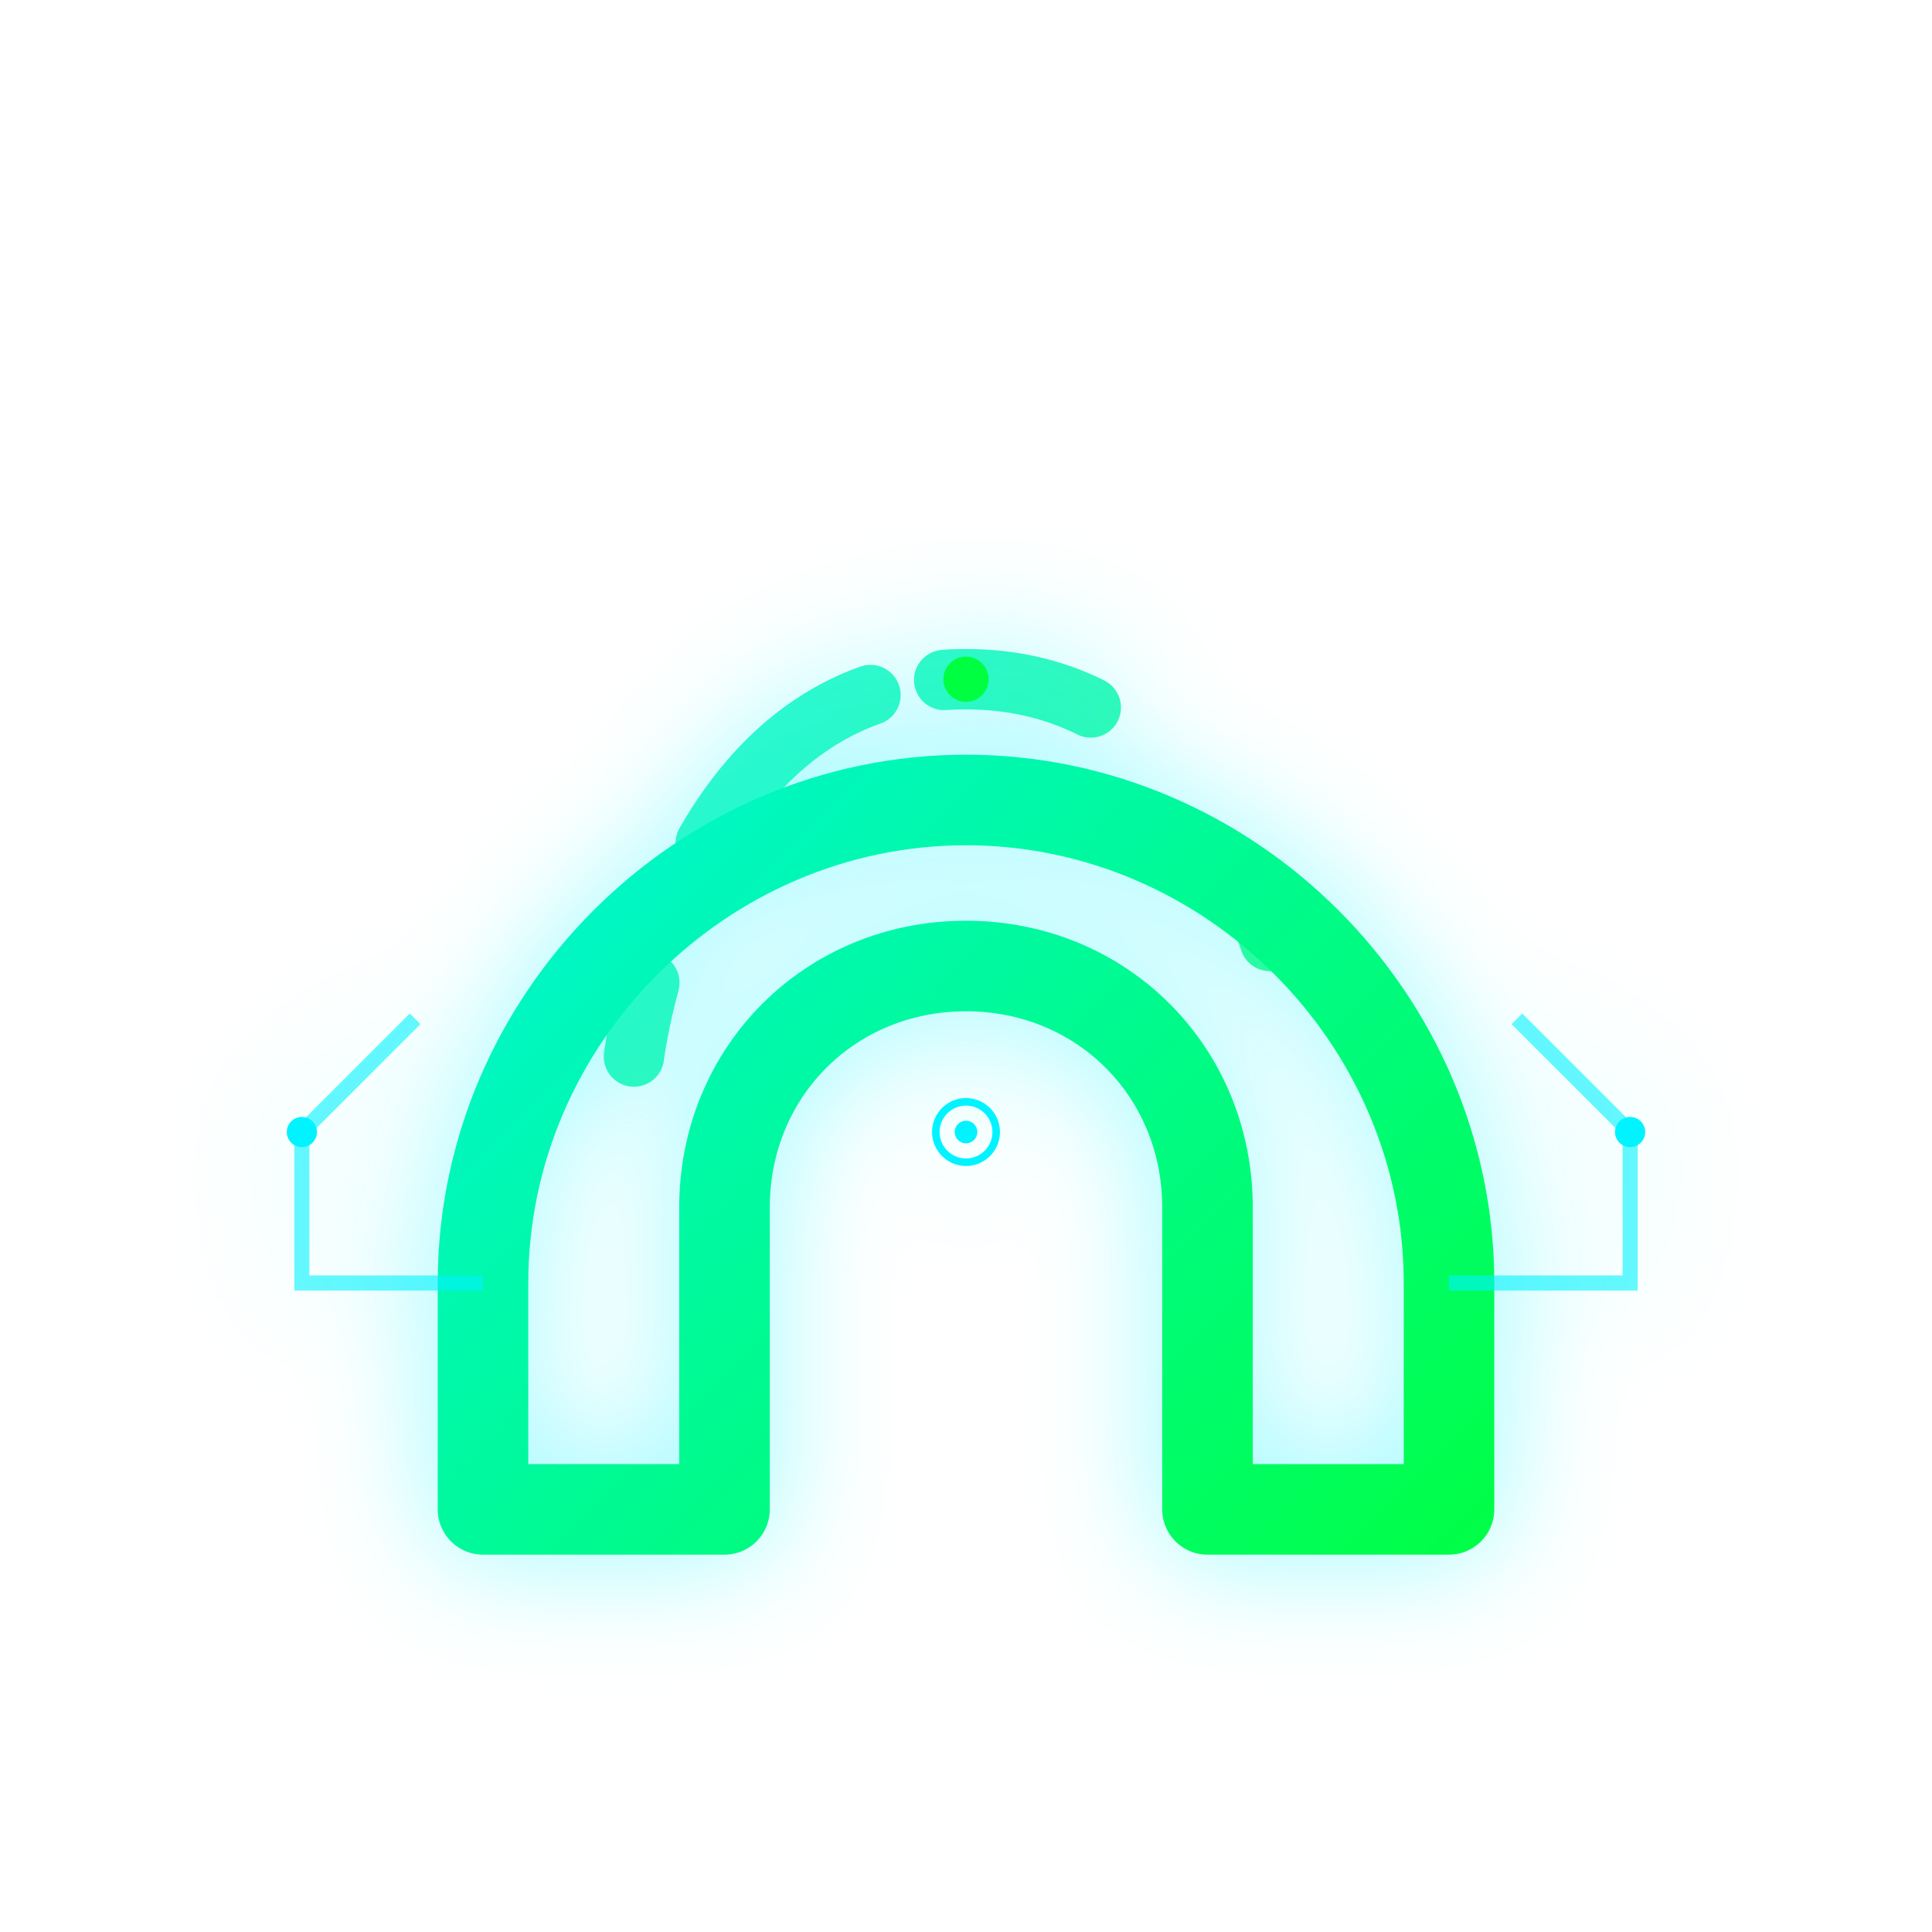
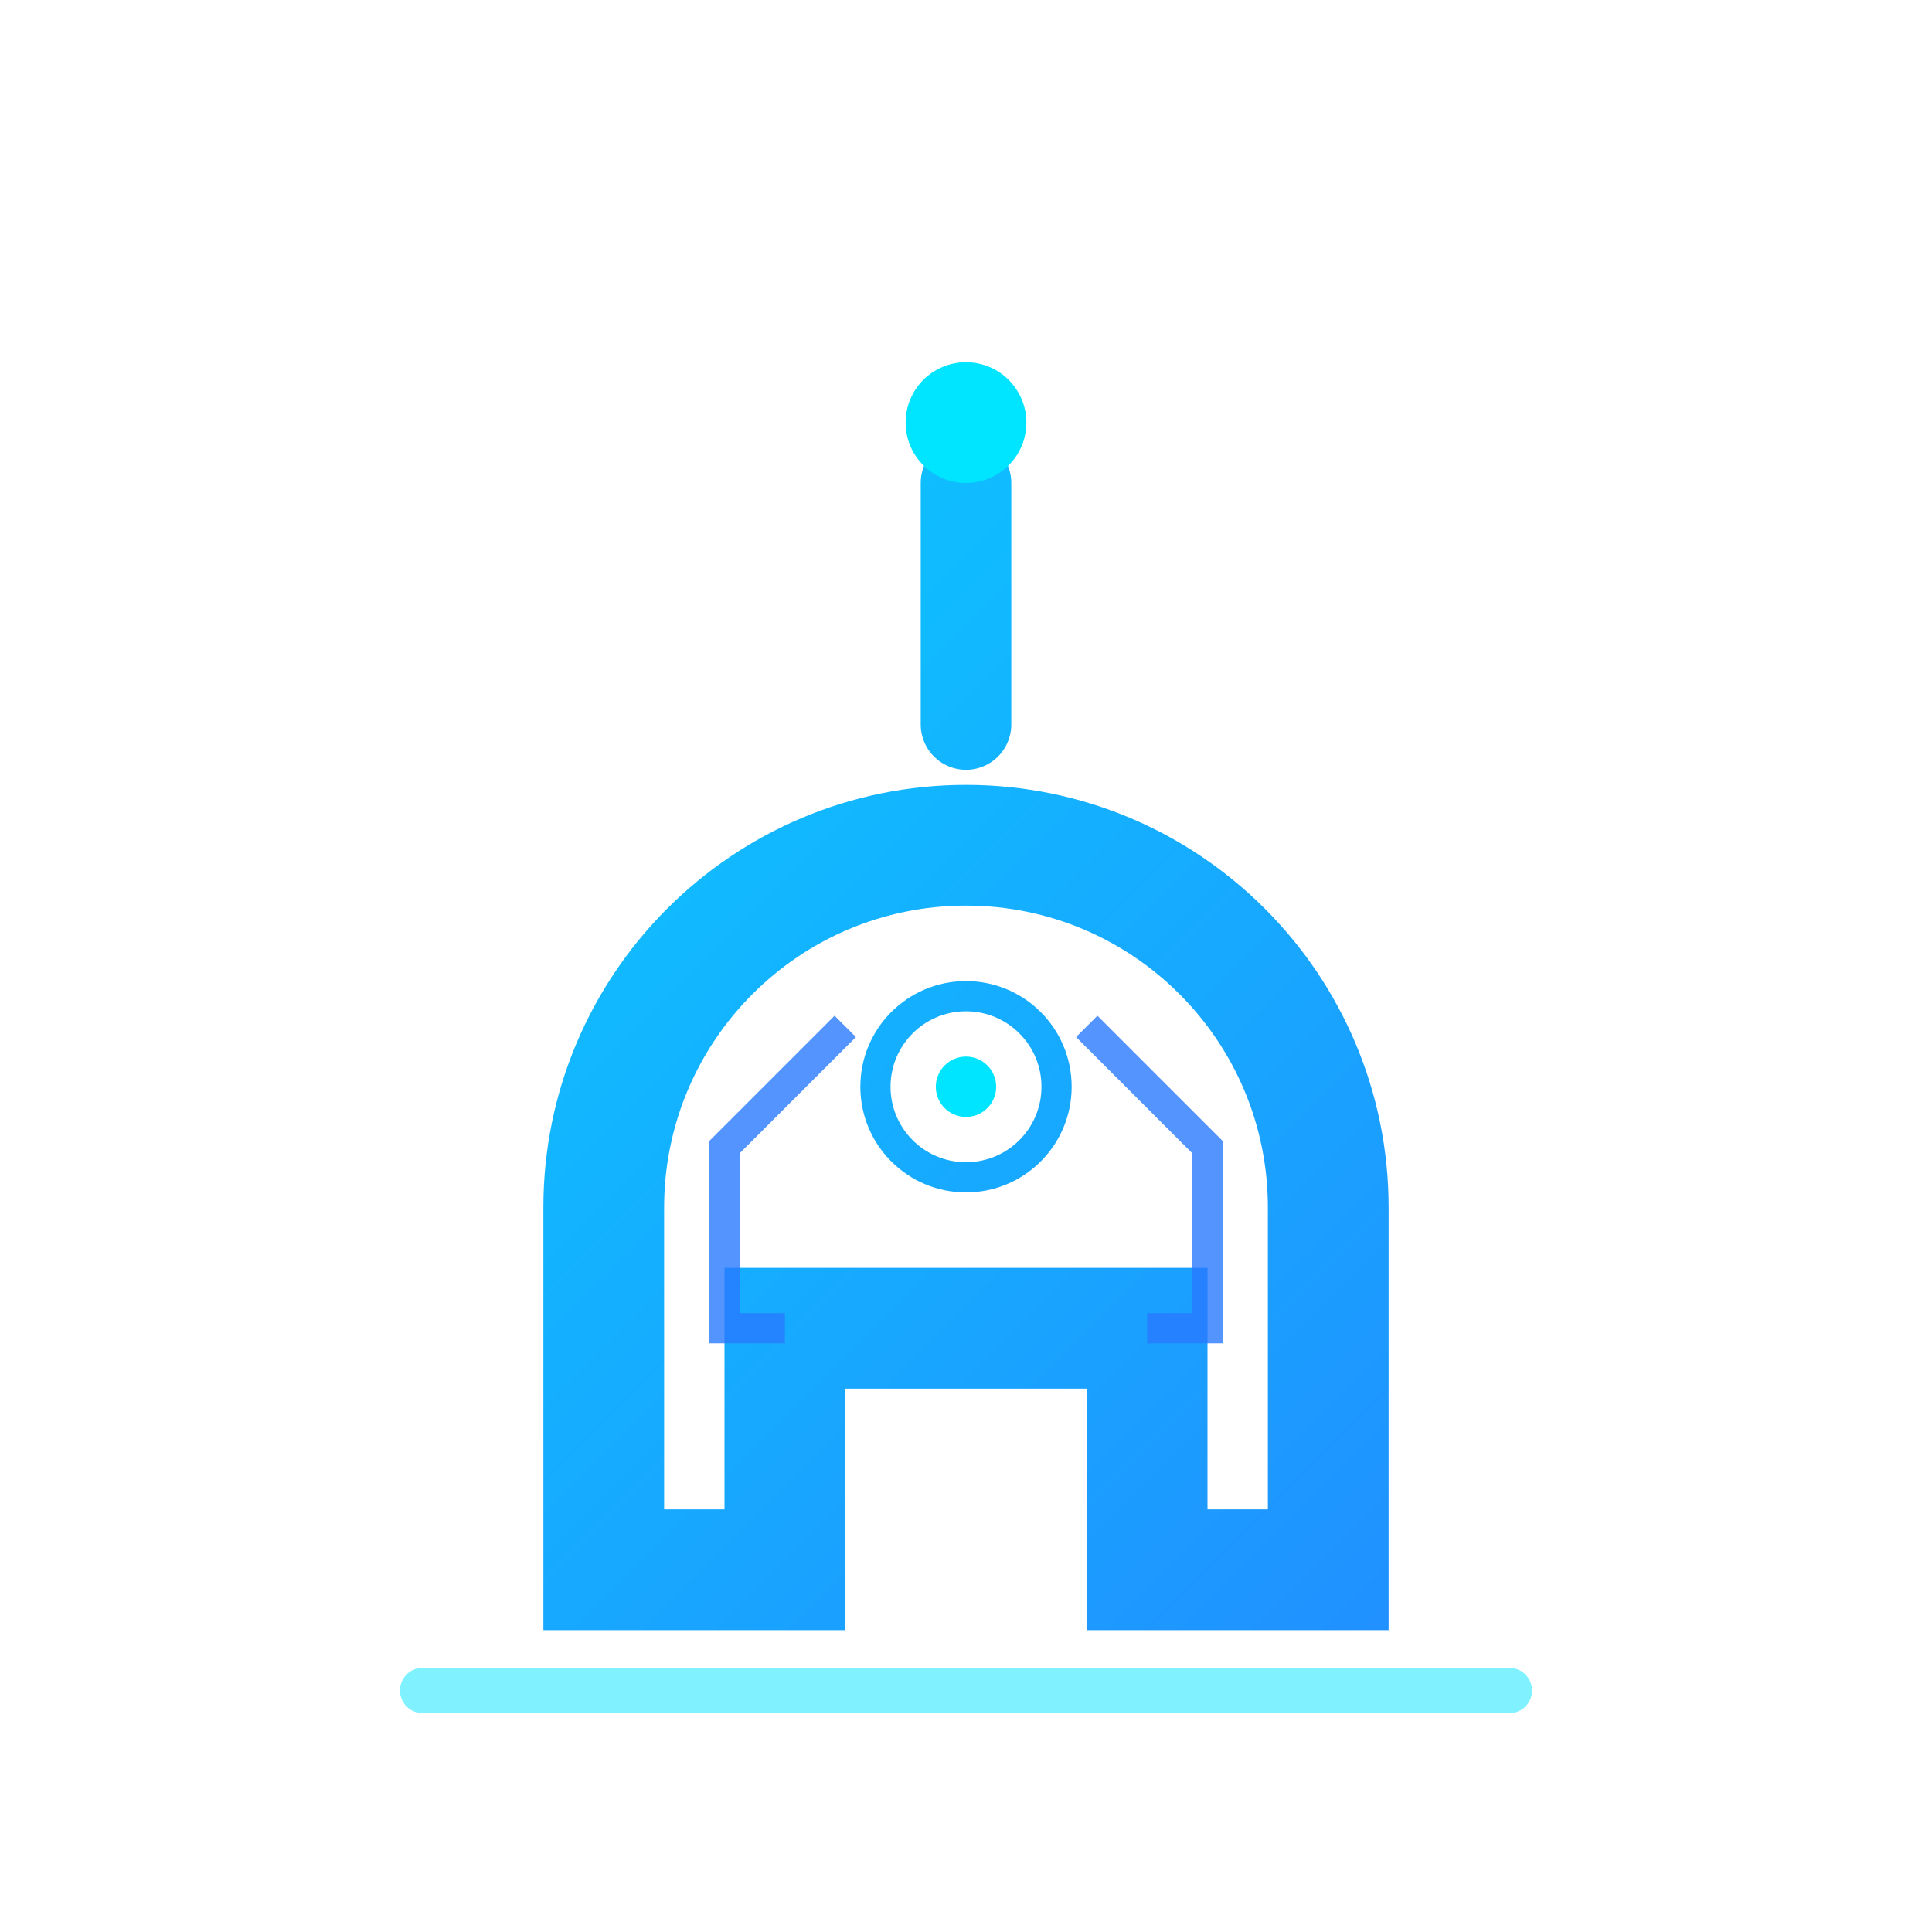
<svg xmlns="http://www.w3.org/2000/svg" width="512" height="512" viewBox="0 0 512 512" fill="none">
  <defs>
-     <linearGradient id="cyber-grad" x1="0" y1="0" x2="512" y2="512" gradientUnits="userSpaceOnUse">
-       <stop offset="0.2" stop-color="#00f3ff" />
-       <stop offset="0.8" stop-color="#00ff41" />
+     <linearGradient id="sovereign-grad" x1="0" y1="0" x2="512" y2="512" gradientUnits="userSpaceOnUse">
+       <stop offset="0.0" stop-color="#00E5FF" />
+       <stop offset="1.0" stop-color="#2979FF" />
    </linearGradient>
-     <filter id="glow" x="-50%" y="-50%" width="200%" height="200%">
-       <feGaussianBlur stdDeviation="4" result="blur" />
-       <feComposite in="SourceGraphic" in2="blur" operator="over" />
-     </filter>
-     <filter id="hard-glow" x="-50%" y="-50%" width="200%" height="200%">
-       <feDropShadow dx="0" dy="0" stdDeviation="8" flood-color="#00f3ff" flood-opacity="0.8" />
-       <feDropShadow dx="0" dy="0" stdDeviation="16" flood-color="#00f3ff" flood-opacity="0.4" />
-     </filter>
  </defs>
-   <g filter="url(#hard-glow)">
-     <path d="M128 400H192V360C192 360 192 320 192 320C192 284 220 256 256 256C292 256 320 284 320 320C320 320 320 360 320 360V400H384V340C384 270 326 212 256 212C186 212 128 270 128 340V400Z" stroke="url(#cyber-grad)" stroke-width="24" stroke-linecap="round" stroke-linejoin="round" fill="none" />
-     <path d="M168 280C168 280 180 180 256 180C332 180 344 280 344 280" stroke="url(#cyber-grad)" stroke-width="16" stroke-linecap="round" stroke-linejoin="round" stroke-dasharray="20 40 60" opacity="0.8" />
-     <path d="M128 340H80V300L110 270" stroke="#00f3ff" stroke-width="4" opacity="0.6" />
-     <circle cx="80" cy="300" r="4" fill="#00f3ff" />
-     <path d="M384 340H432V300L402 270" stroke="#00f3ff" stroke-width="4" opacity="0.6" />
-     <circle cx="432" cy="300" r="4" fill="#00f3ff" />
-     <circle cx="256" cy="180" r="6" fill="#00ff41" />
-     <circle cx="256" cy="300" r="8" fill="none" stroke="#00f3ff" stroke-width="2" />
-     <circle cx="256" cy="300" r="3" fill="#00f3ff" />
-   </g>
+   <path d="M160 416H208V352H304V416H352V320C352 266.98 309.02 224 256 224C202.98 224 160 266.98 160 320V416Z" stroke="url(#sovereign-grad)" stroke-width="32" stroke-linecap="square" stroke-linejoin="miter" />
+   <path d="M256 128V192" stroke="url(#sovereign-grad)" stroke-width="24" stroke-linecap="round" />
+   <circle cx="256" cy="112" r="16" fill="#00E5FF" />
+   <path d="M112 448H400" stroke="#00E5FF" stroke-width="12" stroke-opacity="0.5" stroke-linecap="round" />
+   <path d="M208 352H192V304L224 272" stroke="#2979FF" stroke-width="8" stroke-opacity="0.8" />
+   <path d="M304 352H320V304L288 272" stroke="#2979FF" stroke-width="8" stroke-opacity="0.8" />
+   <circle cx="256" cy="288" r="24" stroke="url(#sovereign-grad)" stroke-width="8" fill="none" />
+   <circle cx="256" cy="288" r="8" fill="#00E5FF" />
</svg>
